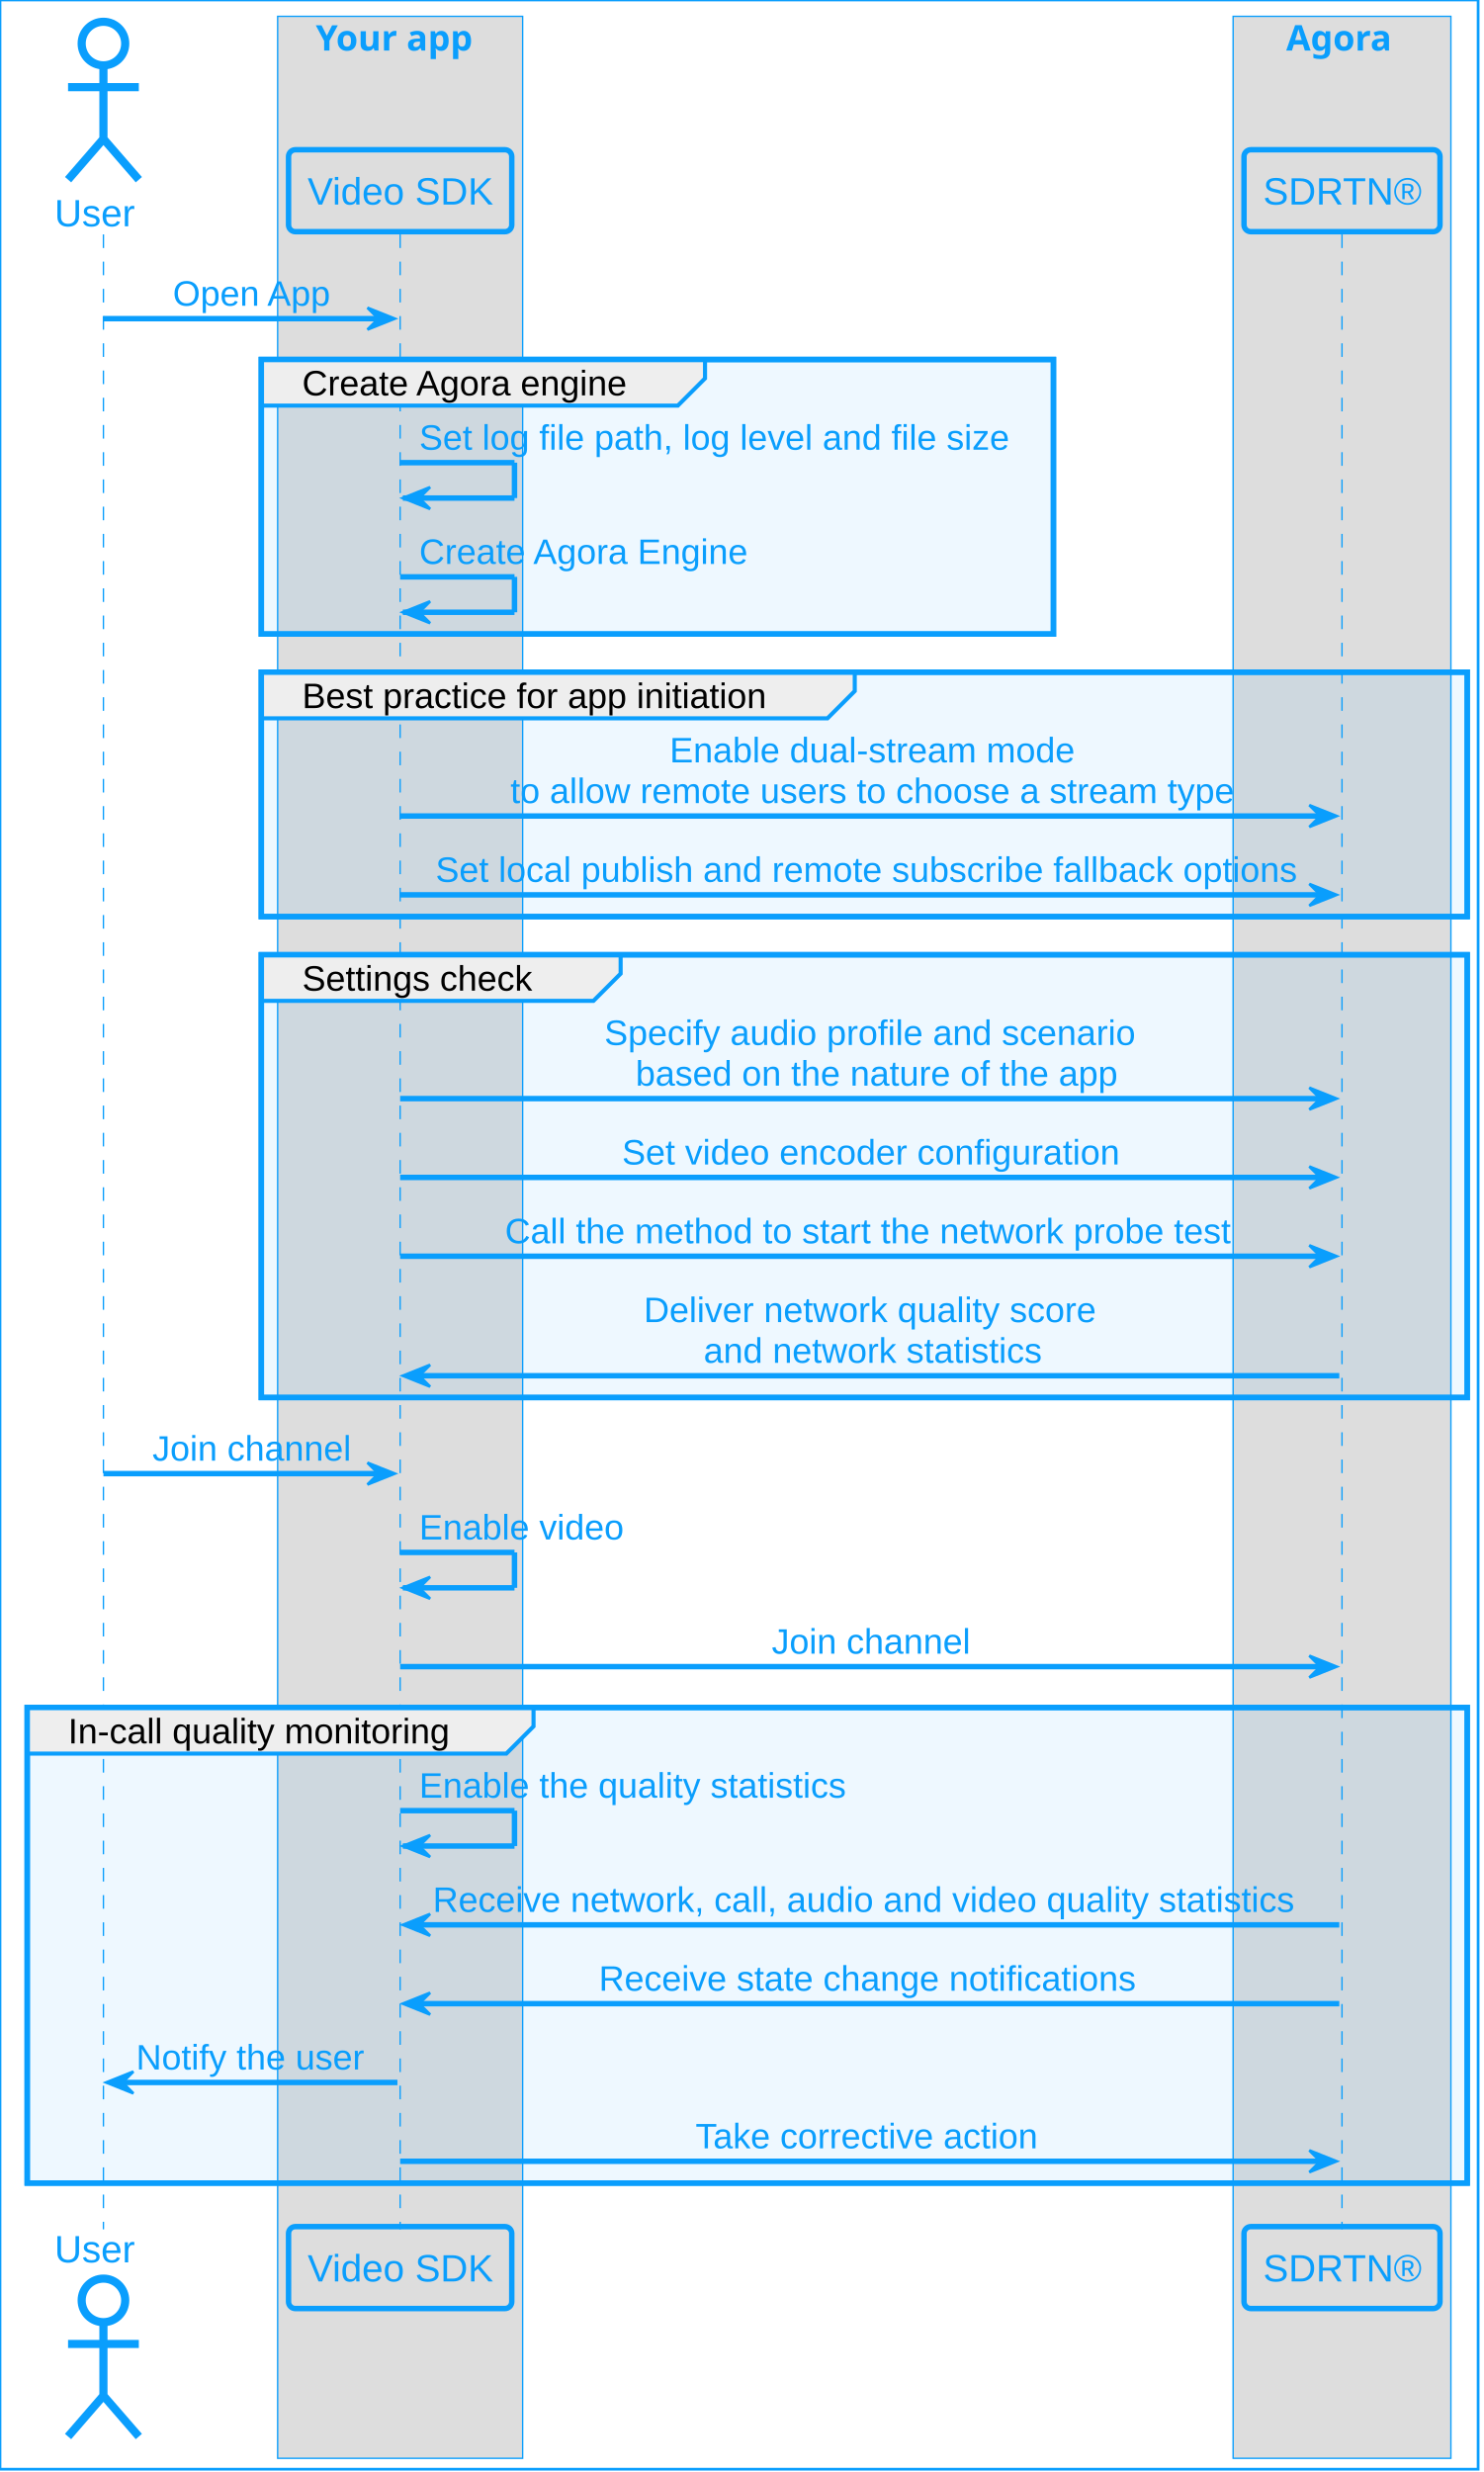
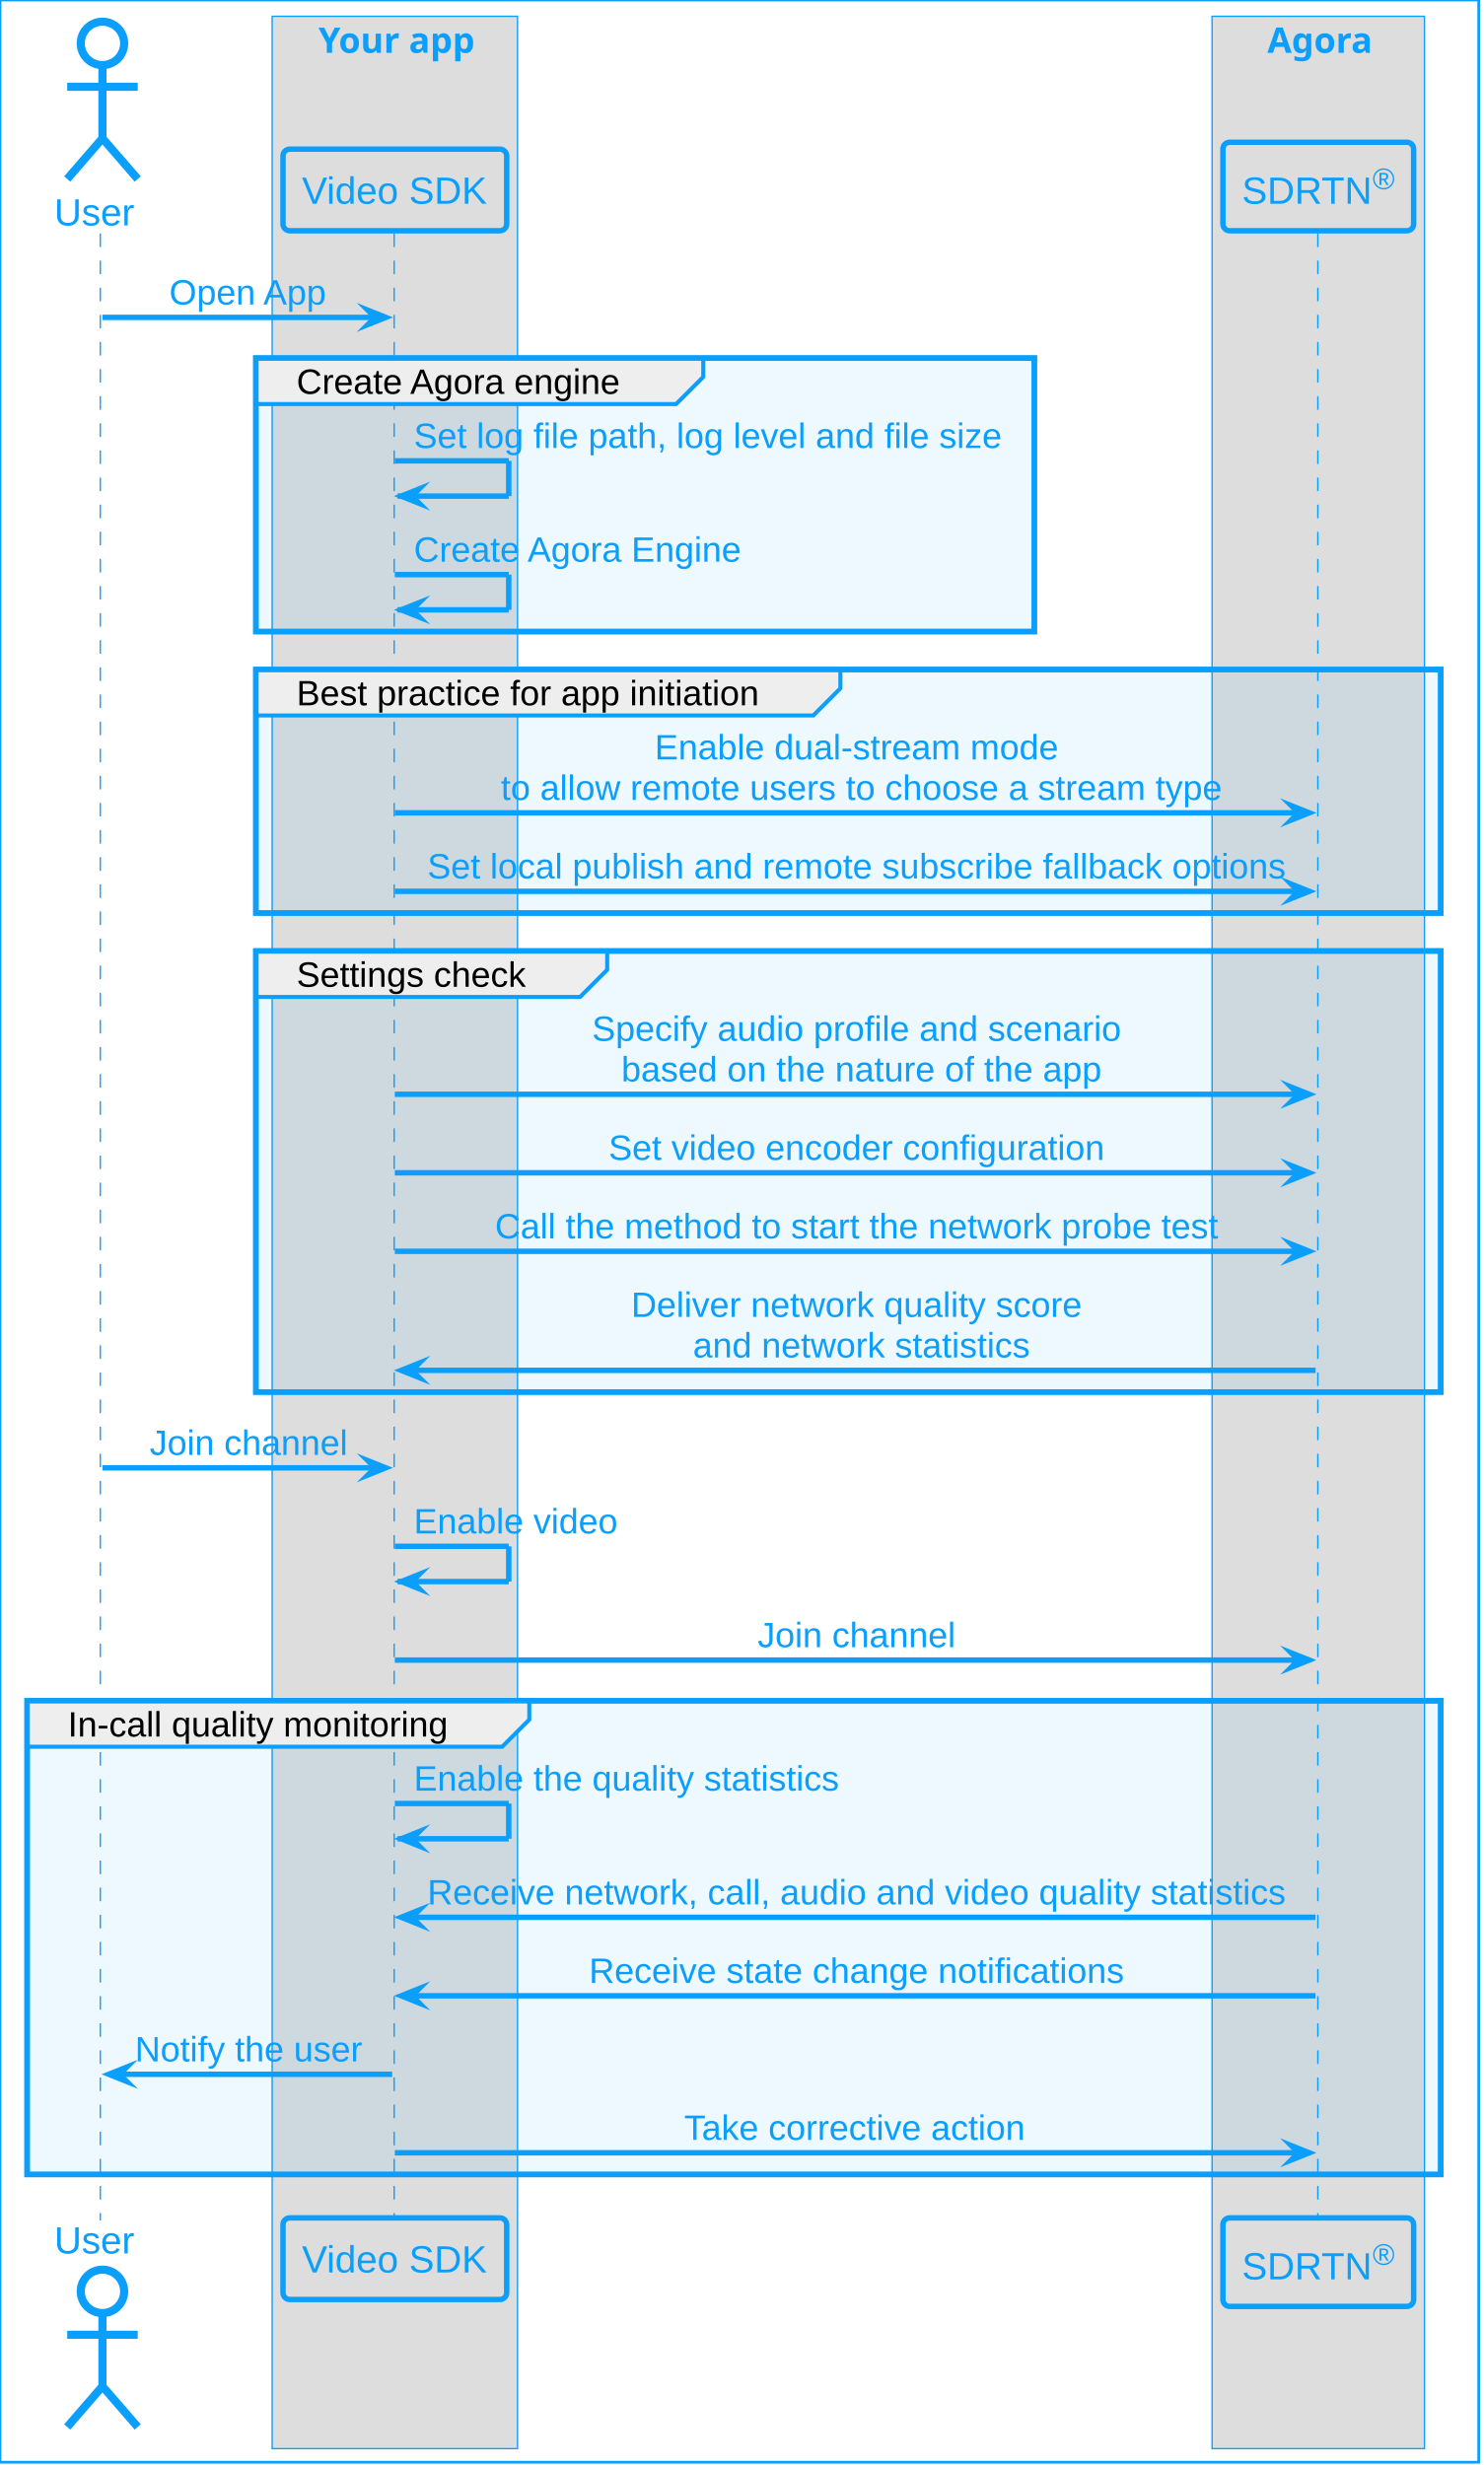
- <svg xmlns="http://www.w3.org/2000/svg" contentStyleType="text/css" height="908px" preserveAspectRatio="none" style="width:545px;height:908px;" version="1.1" viewBox="0 0 545 908" width="545px" zoomAndPan="magnify">
+ <svg xmlns="http://www.w3.org/2000/svg" contentStyleType="text/css" data-diagram-type="SEQUENCE" height="909px" preserveAspectRatio="none" style="width:547px;height:909px;" version="1.1" viewBox="0 0 547 909" width="547px" zoomAndPan="magnify">
  <defs />
  <g>
-     <rect fill="none" height="906.967" style="stroke:#0A9EFD;stroke-width:1.0;" width="543" x="0" y="0" />
-     <rect fill="#999999" fill-opacity="0.333" height="896.967" style="stroke:#0A9EFD;stroke-width:0.5;" width="90" x="102" y="6" />
-     <text fill="#0A9EFD" font-family="sans-serif" font-size="13" font-weight="bold" lengthAdjust="spacing" textLength="62" x="116" y="18.568">Your app</text>
-     <rect fill="#999999" fill-opacity="0.333" height="896.967" style="stroke:#0A9EFD;stroke-width:0.5;" width="80" x="453" y="6" />
-     <text fill="#0A9EFD" font-family="sans-serif" font-size="13" font-weight="bold" lengthAdjust="spacing" textLength="41" x="472.5" y="18.568">Agora</text>
-     <rect fill="#0A9EFD" fill-opacity="0.067" height="100.846" style="stroke:#0A9EFD;stroke-width:2.0;" width="291" x="96" y="132.047" />
-     <rect fill="#0A9EFD" fill-opacity="0.067" height="89.795" style="stroke:#0A9EFD;stroke-width:2.0;" width="443" x="96" y="246.894" />
-     <rect fill="#0A9EFD" fill-opacity="0.067" height="162.641" style="stroke:#0A9EFD;stroke-width:2.0;" width="443" x="96" y="350.688" />
-     <rect fill="#0A9EFD" fill-opacity="0.067" height="174.692" style="stroke:#0A9EFD;stroke-width:2.0;" width="529" x="10" y="627.176" />
-     <line style="stroke:#0A9EFD;stroke-width:0.5;stroke-dasharray:5.0,5.0;" x1="38" x2="38" y1="86.099" y2="818.868" />
-     <line style="stroke:#0A9EFD;stroke-width:0.5;stroke-dasharray:5.0,5.0;" x1="147" x2="147" y1="86.099" y2="818.868" />
-     <line style="stroke:#0A9EFD;stroke-width:0.5;stroke-dasharray:5.0,5.0;" x1="493" x2="493" y1="86.099" y2="818.868" />
-     <text fill="#0A9EFD" font-family="Arial" font-size="14" lengthAdjust="spacing" textLength="30" x="20" y="83.132">User</text>
-     <ellipse cx="38" cy="16" fill="none" rx="8" ry="8" style="stroke:#0A9EFD;stroke-width:3.0;" />
-     <path d="M38,24 L38,51 M25,32 L51,32 M38,51 L25,66 M38,51 L51,66 " fill="none" style="stroke:#0A9EFD;stroke-width:3.0;" />
-     <text fill="#0A9EFD" font-family="Arial" font-size="14" lengthAdjust="spacing" textLength="30" x="20" y="831">User</text>
-     <ellipse cx="38" cy="844.967" fill="none" rx="8" ry="8" style="stroke:#0A9EFD;stroke-width:3.0;" />
-     <path d="M38,852.967 L38,879.967 M25,860.967 L51,860.967 M38,879.967 L25,894.967 M38,879.967 L51,894.967 " fill="none" style="stroke:#0A9EFD;stroke-width:3.0;" />
-     <rect fill="none" height="30.099" rx="2.5" ry="2.5" style="stroke:#0A9EFD;stroke-width:2.0;" width="82" x="106" y="55" />
-     <text fill="#0A9EFD" font-family="Arial" font-size="14" lengthAdjust="spacing" textLength="68" x="113" y="75.132">Video SDK</text>
-     <rect fill="none" height="30.099" rx="2.5" ry="2.5" style="stroke:#0A9EFD;stroke-width:2.0;" width="82" x="106" y="817.868" />
-     <text fill="#0A9EFD" font-family="Arial" font-size="14" lengthAdjust="spacing" textLength="68" x="113" y="838">Video SDK</text>
-     <rect fill="none" height="30.099" rx="2.5" ry="2.5" style="stroke:#0A9EFD;stroke-width:2.0;" width="72" x="457" y="55" />
-     <text fill="#0A9EFD" font-family="Arial" font-size="14" lengthAdjust="spacing" textLength="58" x="464" y="75.132">SDRTN®</text>
-     <rect fill="none" height="30.099" rx="2.5" ry="2.5" style="stroke:#0A9EFD;stroke-width:2.0;" width="72" x="457" y="817.868" />
-     <text fill="#0A9EFD" font-family="Arial" font-size="14" lengthAdjust="spacing" textLength="58" x="464" y="838">SDRTN®</text>
-     <polygon fill="#0A9EFD" points="135,113.047,145,117.047,135,121.047,139,117.047" style="stroke:#0A9EFD;stroke-width:1.0;" />
-     <line style="stroke:#0A9EFD;stroke-width:2.0;" x1="38" x2="141" y1="117.047" y2="117.047" />
-     <text fill="#0A9EFD" font-family="Arial" font-size="13" lengthAdjust="spacing" textLength="58" x="63.5" y="112.293">Open App</text>
-     <path d="M96,132.047 L259,132.047 L259,138.996 L249,148.996 L96,148.996 L96,132.047 " fill="#EEEEEE" style="stroke:#0A9EFD;stroke-width:1.5;" />
-     <rect fill="none" height="100.846" style="stroke:#0A9EFD;stroke-width:2.0;" width="291" x="96" y="132.047" />
-     <text fill="#000000" font-family="Arial" font-size="13" lengthAdjust="spacing" textLength="118" x="111" y="145.241">Create Agora engine</text>
-     <line style="stroke:#0A9EFD;stroke-width:2.0;" x1="147" x2="189" y1="169.945" y2="169.945" />
-     <line style="stroke:#0A9EFD;stroke-width:2.0;" x1="189" x2="189" y1="169.945" y2="182.945" />
-     <line style="stroke:#0A9EFD;stroke-width:2.0;" x1="148" x2="189" y1="182.945" y2="182.945" />
-     <polygon fill="#0A9EFD" points="158,178.945,148,182.945,158,186.945,154,182.945" style="stroke:#0A9EFD;stroke-width:1.0;" />
-     <text fill="#0A9EFD" font-family="Arial" font-size="13" lengthAdjust="spacing" textLength="221" x="154" y="165.19">Set log file path, log level and file size</text>
-     <line style="stroke:#0A9EFD;stroke-width:2.0;" x1="147" x2="189" y1="211.894" y2="211.894" />
-     <line style="stroke:#0A9EFD;stroke-width:2.0;" x1="189" x2="189" y1="211.894" y2="224.894" />
-     <line style="stroke:#0A9EFD;stroke-width:2.0;" x1="148" x2="189" y1="224.894" y2="224.894" />
-     <polygon fill="#0A9EFD" points="158,220.894,148,224.894,158,228.894,154,224.894" style="stroke:#0A9EFD;stroke-width:1.0;" />
-     <text fill="#0A9EFD" font-family="Arial" font-size="13" lengthAdjust="spacing" textLength="120" x="154" y="207.139">Create Agora Engine</text>
-     <path d="M96,246.894 L314,246.894 L314,253.842 L304,263.842 L96,263.842 L96,246.894 " fill="#EEEEEE" style="stroke:#0A9EFD;stroke-width:1.5;" />
-     <rect fill="none" height="89.795" style="stroke:#0A9EFD;stroke-width:2.0;" width="443" x="96" y="246.894" />
-     <text fill="#000000" font-family="Arial" font-size="13" lengthAdjust="spacing" textLength="173" x="111" y="260.087">Best practice for app initiation</text>
-     <polygon fill="#0A9EFD" points="481,295.74,491,299.74,481,303.74,485,299.74" style="stroke:#0A9EFD;stroke-width:1.0;" />
-     <line style="stroke:#0A9EFD;stroke-width:2.0;" x1="147" x2="487" y1="299.74" y2="299.74" />
-     <text fill="#0A9EFD" font-family="Arial" font-size="13" lengthAdjust="spacing" textLength="148" x="246" y="280.036">Enable dual-stream mode</text>
-     <text fill="#0A9EFD" font-family="Arial" font-size="13" lengthAdjust="spacing" textLength="269" x="187.5" y="294.985">to allow remote users to choose a stream type</text>
-     <polygon fill="#0A9EFD" points="481,324.688,491,328.688,481,332.688,485,328.688" style="stroke:#0A9EFD;stroke-width:1.0;" />
-     <line style="stroke:#0A9EFD;stroke-width:2.0;" x1="147" x2="487" y1="328.688" y2="328.688" />
-     <text fill="#0A9EFD" font-family="Arial" font-size="13" lengthAdjust="spacing" textLength="320" x="160" y="323.934">Set local publish and remote subscribe fallback options</text>
-     <path d="M96,350.688 L228,350.688 L228,357.637 L218,367.637 L96,367.637 L96,350.688 " fill="#EEEEEE" style="stroke:#0A9EFD;stroke-width:1.5;" />
-     <rect fill="none" height="162.641" style="stroke:#0A9EFD;stroke-width:2.0;" width="443" x="96" y="350.688" />
-     <text fill="#000000" font-family="Arial" font-size="13" lengthAdjust="spacing" textLength="87" x="111" y="363.882">Settings check</text>
-     <polygon fill="#0A9EFD" points="481,399.535,491,403.535,481,407.535,485,403.535" style="stroke:#0A9EFD;stroke-width:1.0;" />
-     <line style="stroke:#0A9EFD;stroke-width:2.0;" x1="147" x2="487" y1="403.535" y2="403.535" />
-     <text fill="#0A9EFD" font-family="Arial" font-size="13" lengthAdjust="spacing" textLength="196" x="222" y="383.831">Specify audio profile and scenario</text>
-     <text fill="#0A9EFD" font-family="Arial" font-size="13" lengthAdjust="spacing" textLength="177" x="233.5" y="398.78">based on the nature of the app</text>
-     <polygon fill="#0A9EFD" points="481,428.483,491,432.483,481,436.483,485,432.483" style="stroke:#0A9EFD;stroke-width:1.0;" />
-     <line style="stroke:#0A9EFD;stroke-width:2.0;" x1="147" x2="487" y1="432.483" y2="432.483" />
-     <text fill="#0A9EFD" font-family="Arial" font-size="13" lengthAdjust="spacing" textLength="183" x="228.5" y="427.728">Set video encoder configuration</text>
-     <polygon fill="#0A9EFD" points="481,457.432,491,461.432,481,465.432,485,461.432" style="stroke:#0A9EFD;stroke-width:1.0;" />
-     <line style="stroke:#0A9EFD;stroke-width:2.0;" x1="147" x2="487" y1="461.432" y2="461.432" />
-     <text fill="#0A9EFD" font-family="Arial" font-size="13" lengthAdjust="spacing" textLength="269" x="185.5" y="456.677">Call the method to start the network probe test</text>
-     <polygon fill="#0A9EFD" points="158,501.33,148,505.33,158,509.33,154,505.33" style="stroke:#0A9EFD;stroke-width:1.0;" />
-     <line style="stroke:#0A9EFD;stroke-width:2.0;" x1="152" x2="492" y1="505.33" y2="505.33" />
-     <text fill="#0A9EFD" font-family="Arial" font-size="13" lengthAdjust="spacing" textLength="167" x="236.5" y="485.626">Deliver network quality score</text>
-     <text fill="#0A9EFD" font-family="Arial" font-size="13" lengthAdjust="spacing" textLength="127" x="258.5" y="500.575">and network statistics</text>
-     <polygon fill="#0A9EFD" points="135,537.278,145,541.278,135,545.278,139,541.278" style="stroke:#0A9EFD;stroke-width:1.0;" />
-     <line style="stroke:#0A9EFD;stroke-width:2.0;" x1="38" x2="141" y1="541.278" y2="541.278" />
-     <text fill="#0A9EFD" font-family="Arial" font-size="13" lengthAdjust="spacing" textLength="73" x="56" y="536.523">Join channel</text>
-     <line style="stroke:#0A9EFD;stroke-width:2.0;" x1="147" x2="189" y1="570.227" y2="570.227" />
-     <line style="stroke:#0A9EFD;stroke-width:2.0;" x1="189" x2="189" y1="570.227" y2="583.227" />
-     <line style="stroke:#0A9EFD;stroke-width:2.0;" x1="148" x2="189" y1="583.227" y2="583.227" />
-     <polygon fill="#0A9EFD" points="158,579.227,148,583.227,158,587.227,154,583.227" style="stroke:#0A9EFD;stroke-width:1.0;" />
-     <text fill="#0A9EFD" font-family="Arial" font-size="13" lengthAdjust="spacing" textLength="75" x="154" y="565.472">Enable video</text>
-     <polygon fill="#0A9EFD" points="481,608.176,491,612.176,481,616.176,485,612.176" style="stroke:#0A9EFD;stroke-width:1.0;" />
-     <line style="stroke:#0A9EFD;stroke-width:2.0;" x1="147" x2="487" y1="612.176" y2="612.176" />
-     <text fill="#0A9EFD" font-family="Arial" font-size="13" lengthAdjust="spacing" textLength="73" x="283.5" y="607.421">Join channel</text>
-     <path d="M10,627.176 L196,627.176 L196,634.125 L186,644.125 L10,644.125 L10,627.176 " fill="#EEEEEE" style="stroke:#0A9EFD;stroke-width:1.5;" />
-     <rect fill="none" height="174.692" style="stroke:#0A9EFD;stroke-width:2.0;" width="529" x="10" y="627.176" />
-     <text fill="#000000" font-family="Arial" font-size="13" lengthAdjust="spacing" textLength="141" x="25" y="640.37">In-call quality monitoring</text>
-     <line style="stroke:#0A9EFD;stroke-width:2.0;" x1="147" x2="189" y1="665.073" y2="665.073" />
-     <line style="stroke:#0A9EFD;stroke-width:2.0;" x1="189" x2="189" y1="665.073" y2="678.073" />
-     <line style="stroke:#0A9EFD;stroke-width:2.0;" x1="148" x2="189" y1="678.073" y2="678.073" />
-     <polygon fill="#0A9EFD" points="158,674.073,148,678.073,158,682.073,154,678.073" style="stroke:#0A9EFD;stroke-width:1.0;" />
-     <text fill="#0A9EFD" font-family="Arial" font-size="13" lengthAdjust="spacing" textLength="161" x="154" y="660.318">Enable the quality statistics</text>
-     <polygon fill="#0A9EFD" points="158,703.022,148,707.022,158,711.022,154,707.022" style="stroke:#0A9EFD;stroke-width:1.0;" />
-     <line style="stroke:#0A9EFD;stroke-width:2.0;" x1="152" x2="492" y1="707.022" y2="707.022" />
-     <text fill="#0A9EFD" font-family="Arial" font-size="13" lengthAdjust="spacing" textLength="322" x="159" y="702.267">Receive network, call, audio and video quality statistics</text>
-     <polygon fill="#0A9EFD" points="158,731.971,148,735.971,158,739.971,154,735.971" style="stroke:#0A9EFD;stroke-width:1.0;" />
-     <line style="stroke:#0A9EFD;stroke-width:2.0;" x1="152" x2="492" y1="735.971" y2="735.971" />
-     <text fill="#0A9EFD" font-family="Arial" font-size="13" lengthAdjust="spacing" textLength="200" x="220" y="731.216">Receive state change notifications</text>
-     <polygon fill="#0A9EFD" points="49,760.919,39,764.919,49,768.919,45,764.919" style="stroke:#0A9EFD;stroke-width:1.0;" />
-     <line style="stroke:#0A9EFD;stroke-width:2.0;" x1="43" x2="146" y1="764.919" y2="764.919" />
-     <text fill="#0A9EFD" font-family="Arial" font-size="13" lengthAdjust="spacing" textLength="85" x="50" y="760.165">Notify the user</text>
-     <polygon fill="#0A9EFD" points="481,789.868,491,793.868,481,797.868,485,793.868" style="stroke:#0A9EFD;stroke-width:1.0;" />
-     <line style="stroke:#0A9EFD;stroke-width:2.0;" x1="147" x2="487" y1="793.868" y2="793.868" />
-     <text fill="#0A9EFD" font-family="Arial" font-size="13" lengthAdjust="spacing" textLength="129" x="255.5" y="789.113">Take corrective action</text>
+     <rect fill="none" height="907.967" style="stroke:#0A9EFD;stroke-width:1;" width="545.27" x="0" y="0" />
+     <rect fill="#999999" fill-opacity="0.333" height="896.967" style="stroke:#0A9EFD;stroke-width:0.5;" width="90.482" x="100.353" y="6" />
+     <text fill="#0A9EFD" font-family="sans-serif" font-size="13" font-weight="700" lengthAdjust="spacing" textLength="56.335" x="117.426" y="19.495">Your app</text>
+     <rect fill="#999999" fill-opacity="0.333" height="896.967" style="stroke:#0A9EFD;stroke-width:0.5;" width="78.326" x="446.944" y="6" />
+     <text fill="#0A9EFD" font-family="sans-serif" font-size="13" font-weight="700" lengthAdjust="spacing" textLength="37.559" x="467.327" y="19.495">Agora</text>
+     <rect fill="#0A9EFD" fill-opacity="0.067" height="100.846" style="stroke:#0A9EFD;stroke-width:2;" width="287.039" x="94.353" y="132.047" />
+     <rect fill="#0A9EFD" fill-opacity="0.067" height="89.795" style="stroke:#0A9EFD;stroke-width:2;" width="436.917" x="94.353" y="246.894" />
+     <rect fill="#0A9EFD" fill-opacity="0.067" height="162.641" style="stroke:#0A9EFD;stroke-width:2;" width="436.917" x="94.353" y="350.688" />
+     <rect fill="#0A9EFD" fill-opacity="0.067" height="174.692" style="stroke:#0A9EFD;stroke-width:2;" width="521.27" x="10" y="627.176" />
+     <g class="participant-lifeline" data-entity-uid="part1" data-qualified-name="USR" data-source-line="3" id="part1-lifeline">
+       <g>
+         <rect fill="#000000" fill-opacity="0" height="732.769" width="8" x="33.779" y="86.099" />
+         <line style="stroke:#0A9EFD;stroke-width:0.5;stroke-dasharray:5,5;" x1="37" x2="37" y1="86.099" y2="818.868" />
+       </g>
+     </g>
+     <g class="participant-lifeline" data-entity-uid="part2" data-qualified-name="APP" data-source-line="6" id="part2-lifeline">
+       <g>
+         <rect fill="#000000" fill-opacity="0" height="732.769" width="8" x="141.594" y="86.099" />
+         <line style="stroke:#0A9EFD;stroke-width:0.5;stroke-dasharray:5,5;" x1="145.352" x2="145.352" y1="86.099" y2="818.868" />
+       </g>
+     </g>
+     <g class="participant-lifeline" data-entity-uid="part3" data-qualified-name="API" data-source-line="10" id="part3-lifeline">
+       <g>
+         <rect fill="#000000" fill-opacity="0" height="732.769" width="8" x="482.107" y="86.099" />
+         <line style="stroke:#0A9EFD;stroke-width:0.5;stroke-dasharray:5,5;" x1="485.944" x2="485.944" y1="86.099" y2="818.868" />
+       </g>
+     </g>
+     <g class="participant participant-head" data-entity-uid="part1" data-qualified-name="USR" data-source-line="3" id="part1-head">
+       <text fill="#0A9EFD" font-family="Arial" font-size="14" lengthAdjust="spacing" textLength="29.559" x="20" y="83.132">User</text>
+       <ellipse cx="37.779" cy="16" fill="none" rx="8" ry="8" style="stroke:#0A9EFD;stroke-width:3;" />
+       <path d="M37.779,24 L37.779,51 M24.779,32 L50.779,32 M37.779,51 L24.779,66 M37.779,51 L50.779,66" fill="none" style="stroke:#0A9EFD;stroke-width:3;" />
+     </g>
+     <g class="participant participant-tail" data-entity-uid="part1" data-qualified-name="USR" data-source-line="3" id="part1-tail">
+       <text fill="#0A9EFD" font-family="Arial" font-size="14" lengthAdjust="spacing" textLength="29.559" x="20" y="831">User</text>
+       <ellipse cx="37.779" cy="844.967" fill="none" rx="8" ry="8" style="stroke:#0A9EFD;stroke-width:3;" />
+       <path d="M37.779,852.967 L37.779,879.967 M24.779,860.967 L50.779,860.967 M37.779,879.967 L24.779,894.967 M37.779,879.967 L50.779,894.967" fill="none" style="stroke:#0A9EFD;stroke-width:3;" />
+     </g>
+     <g class="participant participant-head" data-entity-uid="part2" data-qualified-name="APP" data-source-line="6" id="part2-head">
+       <rect fill="none" height="30.099" rx="2.5" ry="2.5" style="stroke:#0A9EFD;stroke-width:2;" width="82.482" x="104.353" y="55" />
+       <text fill="#0A9EFD" font-family="Arial" font-size="14" lengthAdjust="spacing" textLength="68.482" x="111.353" y="75.132">Video SDK</text>
+     </g>
+     <g class="participant participant-tail" data-entity-uid="part2" data-qualified-name="APP" data-source-line="6" id="part2-tail">
+       <rect fill="none" height="30.099" rx="2.5" ry="2.5" style="stroke:#0A9EFD;stroke-width:2;" width="82.482" x="104.353" y="817.868" />
+       <text fill="#0A9EFD" font-family="Arial" font-size="14" lengthAdjust="spacing" textLength="68.482" x="111.353" y="838">Video SDK</text>
+     </g>
+     <g class="participant participant-head" data-entity-uid="part3" data-qualified-name="API" data-source-line="10" id="part3-head">
+       <rect fill="none" height="32.649" rx="2.5" ry="2.5" style="stroke:#0A9EFD;stroke-width:2;" width="70.326" x="450.944" y="52.45" />
+       <text fill="#0A9EFD" font-family="Arial" font-size="14" lengthAdjust="spacing" textLength="48.221" x="457.944" y="75.132">SDRTN</text>
+       <text fill="#0A9EFD" font-family="Arial" font-size="11" lengthAdjust="spacing" textLength="8.105" x="506.165" y="69.768">®</text>
+     </g>
+     <g class="participant participant-tail" data-entity-uid="part3" data-qualified-name="API" data-source-line="10" id="part3-tail">
+       <rect fill="none" height="32.649" rx="2.5" ry="2.5" style="stroke:#0A9EFD;stroke-width:2;" width="70.326" x="450.944" y="817.868" />
+       <text fill="#0A9EFD" font-family="Arial" font-size="14" lengthAdjust="spacing" textLength="48.221" x="457.944" y="840.55">SDRTN</text>
+       <text fill="#0A9EFD" font-family="Arial" font-size="11" lengthAdjust="spacing" textLength="8.105" x="506.165" y="835.186">®</text>
+     </g>
+     <g class="message" data-entity-1="part1" data-entity-2="part2" data-source-line="13" id="msg1">
+       <polygon fill="#0A9EFD" points="133.594,113.047,143.594,117.047,133.594,121.047,137.594,117.047" style="stroke:#0A9EFD;stroke-width:1;stroke-linejoin:miter;stroke-miterlimit:10;" />
+       <line style="stroke:#0A9EFD;stroke-width:2;" x1="37.779" x2="139.594" y1="117.047" y2="117.047" />
+       <text fill="#0A9EFD" font-family="Arial" font-size="13" lengthAdjust="spacing" textLength="58.544" x="62.414" y="112.293">Open App</text>
+     </g>
+     <path d="M94.353,132.047 L259.323,132.047 L259.323,138.996 L249.323,148.996 L94.353,148.996 L94.353,132.047" fill="#EEEEEE" style="stroke:#0A9EFD;stroke-width:1.5;" />
+     <rect fill="none" height="100.846" style="stroke:#0A9EFD;stroke-width:2;" width="287.039" x="94.353" y="132.047" />
+     <text fill="#000000" font-family="Arial" font-size="13" lengthAdjust="spacing" textLength="119.971" x="109.353" y="145.241">Create Agora engine</text>
+     <g class="message" data-entity-1="part2" data-entity-2="part2" data-source-line="16" id="msg2">
+       <line style="stroke:#0A9EFD;stroke-width:2;" x1="145.594" x2="187.594" y1="169.945" y2="169.945" />
+       <line style="stroke:#0A9EFD;stroke-width:2;" x1="187.594" x2="187.594" y1="169.945" y2="182.945" />
+       <line style="stroke:#0A9EFD;stroke-width:2;" x1="146.594" x2="187.594" y1="182.945" y2="182.945" />
+       <polygon fill="#0A9EFD" points="156.594,178.945,146.594,182.945,156.594,186.945,152.594,182.945" style="stroke:#0A9EFD;stroke-width:1;stroke-linejoin:miter;stroke-miterlimit:10;" />
+       <text fill="#0A9EFD" font-family="Arial" font-size="13" lengthAdjust="spacing" textLength="216.798" x="152.594" y="165.19">Set log file path, log level and file size</text>
+     </g>
+     <g class="message" data-entity-1="part2" data-entity-2="part2" data-source-line="17" id="msg3">
+       <line style="stroke:#0A9EFD;stroke-width:2;" x1="145.594" x2="187.594" y1="211.894" y2="211.894" />
+       <line style="stroke:#0A9EFD;stroke-width:2;" x1="187.594" x2="187.594" y1="211.894" y2="224.894" />
+       <line style="stroke:#0A9EFD;stroke-width:2;" x1="146.594" x2="187.594" y1="224.894" y2="224.894" />
+       <polygon fill="#0A9EFD" points="156.594,220.894,146.594,224.894,156.594,228.894,152.594,224.894" style="stroke:#0A9EFD;stroke-width:1;stroke-linejoin:miter;stroke-miterlimit:10;" />
+       <text fill="#0A9EFD" font-family="Arial" font-size="13" lengthAdjust="spacing" textLength="121.412" x="152.594" y="207.139">Create Agora Engine</text>
+     </g>
+     <path d="M94.353,246.894 L309.889,246.894 L309.889,253.842 L299.889,263.842 L94.353,263.842 L94.353,246.894" fill="#EEEEEE" style="stroke:#0A9EFD;stroke-width:1.5;" />
+     <rect fill="none" height="89.795" style="stroke:#0A9EFD;stroke-width:2;" width="436.917" x="94.353" y="246.894" />
+     <text fill="#000000" font-family="Arial" font-size="13" lengthAdjust="spacing" textLength="170.536" x="109.353" y="260.087">Best practice for app initiation</text>
+     <g class="message" data-entity-1="part2" data-entity-2="part3" data-source-line="21" id="msg4">
+       <polygon fill="#0A9EFD" points="474.107,295.74,484.107,299.74,474.107,303.74,478.107,299.74" style="stroke:#0A9EFD;stroke-width:1;stroke-linejoin:miter;stroke-miterlimit:10;" />
+       <line style="stroke:#0A9EFD;stroke-width:2;" x1="145.594" x2="480.107" y1="299.74" y2="299.74" />
+       <text fill="#0A9EFD" font-family="Arial" font-size="13" lengthAdjust="spacing" textLength="148.859" x="241.421" y="280.036">Enable dual-stream mode</text>
+       <text fill="#0A9EFD" font-family="Arial" font-size="13" lengthAdjust="spacing" textLength="265.903" x="184.705" y="294.985">to allow remote users to choose a stream type</text>
+     </g>
+     <g class="message" data-entity-1="part2" data-entity-2="part3" data-source-line="22" id="msg5">
+       <polygon fill="#0A9EFD" points="474.107,324.688,484.107,328.688,474.107,332.688,478.107,328.688" style="stroke:#0A9EFD;stroke-width:1;stroke-linejoin:miter;stroke-miterlimit:10;" />
+       <line style="stroke:#0A9EFD;stroke-width:2;" x1="145.594" x2="480.107" y1="328.688" y2="328.688" />
+       <text fill="#0A9EFD" font-family="Arial" font-size="13" lengthAdjust="spacing" textLength="316.513" x="157.594" y="323.934">Set local publish and remote subscribe fallback options</text>
+     </g>
+     <path d="M94.353,350.688 L223.897,350.688 L223.897,357.637 L213.897,367.637 L94.353,367.637 L94.353,350.688" fill="#EEEEEE" style="stroke:#0A9EFD;stroke-width:1.5;" />
+     <rect fill="none" height="162.641" style="stroke:#0A9EFD;stroke-width:2;" width="436.917" x="94.353" y="350.688" />
+     <text fill="#000000" font-family="Arial" font-size="13" lengthAdjust="spacing" textLength="84.544" x="109.353" y="363.882">Settings check</text>
+     <g class="message" data-entity-1="part2" data-entity-2="part3" data-source-line="26" id="msg6">
+       <polygon fill="#0A9EFD" points="474.107,399.535,484.107,403.535,474.107,407.535,478.107,403.535" style="stroke:#0A9EFD;stroke-width:1;stroke-linejoin:miter;stroke-miterlimit:10;" />
+       <line style="stroke:#0A9EFD;stroke-width:2;" x1="145.594" x2="480.107" y1="403.535" y2="403.535" />
+       <text fill="#0A9EFD" font-family="Arial" font-size="13" lengthAdjust="spacing" textLength="195.121" x="218.29" y="383.831">Specify audio profile and scenario</text>
+       <text fill="#0A9EFD" font-family="Arial" font-size="13" lengthAdjust="spacing" textLength="177.087" x="229.113" y="398.78">based on the nature of the app</text>
+     </g>
+     <g class="message" data-entity-1="part2" data-entity-2="part3" data-source-line="27" id="msg7">
+       <polygon fill="#0A9EFD" points="474.107,428.483,484.107,432.483,474.107,436.483,478.107,432.483" style="stroke:#0A9EFD;stroke-width:1;stroke-linejoin:miter;stroke-miterlimit:10;" />
+       <line style="stroke:#0A9EFD;stroke-width:2;" x1="145.594" x2="480.107" y1="432.483" y2="432.483" />
+       <text fill="#0A9EFD" font-family="Arial" font-size="13" lengthAdjust="spacing" textLength="182.844" x="224.428" y="427.728">Set video encoder configuration</text>
+     </g>
+     <g class="message" data-entity-1="part2" data-entity-2="part3" data-source-line="28" id="msg8">
+       <polygon fill="#0A9EFD" points="474.107,457.432,484.107,461.432,474.107,465.432,478.107,461.432" style="stroke:#0A9EFD;stroke-width:1;stroke-linejoin:miter;stroke-miterlimit:10;" />
+       <line style="stroke:#0A9EFD;stroke-width:2;" x1="145.594" x2="480.107" y1="461.432" y2="461.432" />
+       <text fill="#0A9EFD" font-family="Arial" font-size="13" lengthAdjust="spacing" textLength="266.64" x="182.53" y="456.677">Call the method to start the network probe test</text>
+     </g>
+     <g class="message" data-entity-1="part3" data-entity-2="part2" data-source-line="29" id="msg9">
+       <polygon fill="#0A9EFD" points="156.594,501.33,146.594,505.33,156.594,509.33,152.594,505.33" style="stroke:#0A9EFD;stroke-width:1;stroke-linejoin:miter;stroke-miterlimit:10;" />
+       <line style="stroke:#0A9EFD;stroke-width:2;" x1="150.594" x2="485.107" y1="505.33" y2="505.33" />
+       <text fill="#0A9EFD" font-family="Arial" font-size="13" lengthAdjust="spacing" textLength="166.175" x="232.763" y="485.626">Deliver network quality score</text>
+       <text fill="#0A9EFD" font-family="Arial" font-size="13" lengthAdjust="spacing" textLength="124.274" x="255.519" y="500.575">and network statistics</text>
+     </g>
+     <g class="message" data-entity-1="part1" data-entity-2="part2" data-source-line="32" id="msg10">
+       <polygon fill="#0A9EFD" points="133.594,537.278,143.594,541.278,133.594,545.278,137.594,541.278" style="stroke:#0A9EFD;stroke-width:1;stroke-linejoin:miter;stroke-miterlimit:10;" />
+       <line style="stroke:#0A9EFD;stroke-width:2;" x1="37.779" x2="139.594" y1="541.278" y2="541.278" />
+       <text fill="#0A9EFD" font-family="Arial" font-size="13" lengthAdjust="spacing" textLength="72.998" x="55.188" y="536.523">Join channel</text>
+     </g>
+     <g class="message" data-entity-1="part2" data-entity-2="part2" data-source-line="33" id="msg11">
+       <line style="stroke:#0A9EFD;stroke-width:2;" x1="145.594" x2="187.594" y1="570.227" y2="570.227" />
+       <line style="stroke:#0A9EFD;stroke-width:2;" x1="187.594" x2="187.594" y1="570.227" y2="583.227" />
+       <line style="stroke:#0A9EFD;stroke-width:2;" x1="146.594" x2="187.594" y1="583.227" y2="583.227" />
+       <polygon fill="#0A9EFD" points="156.594,579.227,146.594,583.227,156.594,587.227,152.594,583.227" style="stroke:#0A9EFD;stroke-width:1;stroke-linejoin:miter;stroke-miterlimit:10;" />
+       <text fill="#0A9EFD" font-family="Arial" font-size="13" lengthAdjust="spacing" textLength="75.169" x="152.594" y="565.472">Enable video</text>
+     </g>
+     <g class="message" data-entity-1="part2" data-entity-2="part3" data-source-line="34" id="msg12">
+       <polygon fill="#0A9EFD" points="474.107,608.176,484.107,612.176,474.107,616.176,478.107,612.176" style="stroke:#0A9EFD;stroke-width:1;stroke-linejoin:miter;stroke-miterlimit:10;" />
+       <line style="stroke:#0A9EFD;stroke-width:2;" x1="145.594" x2="480.107" y1="612.176" y2="612.176" />
+       <text fill="#0A9EFD" font-family="Arial" font-size="13" lengthAdjust="spacing" textLength="72.998" x="279.351" y="607.421">Join channel</text>
+     </g>
+     <path d="M10,627.176 L195.175,627.176 L195.175,634.125 L185.175,644.125 L10,644.125 L10,627.176" fill="#EEEEEE" style="stroke:#0A9EFD;stroke-width:1.5;" />
+     <rect fill="none" height="174.692" style="stroke:#0A9EFD;stroke-width:2;" width="521.27" x="10" y="627.176" />
+     <text fill="#000000" font-family="Arial" font-size="13" lengthAdjust="spacing" textLength="140.175" x="25" y="640.37">In-call quality monitoring</text>
+     <g class="message" data-entity-1="part2" data-entity-2="part2" data-source-line="37" id="msg13">
+       <line style="stroke:#0A9EFD;stroke-width:2;" x1="145.594" x2="187.594" y1="665.073" y2="665.073" />
+       <line style="stroke:#0A9EFD;stroke-width:2;" x1="187.594" x2="187.594" y1="665.073" y2="678.073" />
+       <line style="stroke:#0A9EFD;stroke-width:2;" x1="146.594" x2="187.594" y1="678.073" y2="678.073" />
+       <polygon fill="#0A9EFD" points="156.594,674.073,146.594,678.073,156.594,682.073,152.594,678.073" style="stroke:#0A9EFD;stroke-width:1;stroke-linejoin:miter;stroke-miterlimit:10;" />
+       <text fill="#0A9EFD" font-family="Arial" font-size="13" lengthAdjust="spacing" textLength="156.806" x="152.594" y="660.318">Enable the quality statistics</text>
+     </g>
+     <g class="message" data-entity-1="part3" data-entity-2="part2" data-source-line="38" id="msg14">
+       <polygon fill="#0A9EFD" points="156.594,703.022,146.594,707.022,156.594,711.022,152.594,707.022" style="stroke:#0A9EFD;stroke-width:1;stroke-linejoin:miter;stroke-miterlimit:10;" />
+       <line style="stroke:#0A9EFD;stroke-width:2;" x1="150.594" x2="485.107" y1="707.022" y2="707.022" />
+       <text fill="#0A9EFD" font-family="Arial" font-size="13" lengthAdjust="spacing" textLength="316.494" x="157.603" y="702.267">Receive network, call, audio and video quality statistics</text>
+     </g>
+     <g class="message" data-entity-1="part3" data-entity-2="part2" data-source-line="39" id="msg15">
+       <polygon fill="#0A9EFD" points="156.594,731.971,146.594,735.971,156.594,739.971,152.594,735.971" style="stroke:#0A9EFD;stroke-width:1;stroke-linejoin:miter;stroke-miterlimit:10;" />
+       <line style="stroke:#0A9EFD;stroke-width:2;" x1="150.594" x2="485.107" y1="735.971" y2="735.971" />
+       <text fill="#0A9EFD" font-family="Arial" font-size="13" lengthAdjust="spacing" textLength="197.285" x="217.208" y="731.216">Receive state change notifications</text>
+     </g>
+     <g class="message" data-entity-1="part2" data-entity-2="part1" data-source-line="40" id="msg16">
+       <polygon fill="#0A9EFD" points="48.779,760.919,38.779,764.919,48.779,768.919,44.779,764.919" style="stroke:#0A9EFD;stroke-width:1;stroke-linejoin:miter;stroke-miterlimit:10;" />
+       <line style="stroke:#0A9EFD;stroke-width:2;" x1="42.779" x2="144.594" y1="764.919" y2="764.919" />
+       <text fill="#0A9EFD" font-family="Arial" font-size="13" lengthAdjust="spacing" textLength="83.814" x="49.779" y="760.165">Notify the user</text>
+     </g>
+     <g class="message" data-entity-1="part2" data-entity-2="part3" data-source-line="41" id="msg17">
+       <polygon fill="#0A9EFD" points="474.107,789.868,484.107,793.868,474.107,797.868,478.107,793.868" style="stroke:#0A9EFD;stroke-width:1;stroke-linejoin:miter;stroke-miterlimit:10;" />
+       <line style="stroke:#0A9EFD;stroke-width:2;" x1="145.594" x2="480.107" y1="793.868" y2="793.868" />
+       <text fill="#0A9EFD" font-family="Arial" font-size="13" lengthAdjust="spacing" textLength="127.163" x="252.269" y="789.113">Take corrective action</text>
+     </g>
  </g>
</svg>
